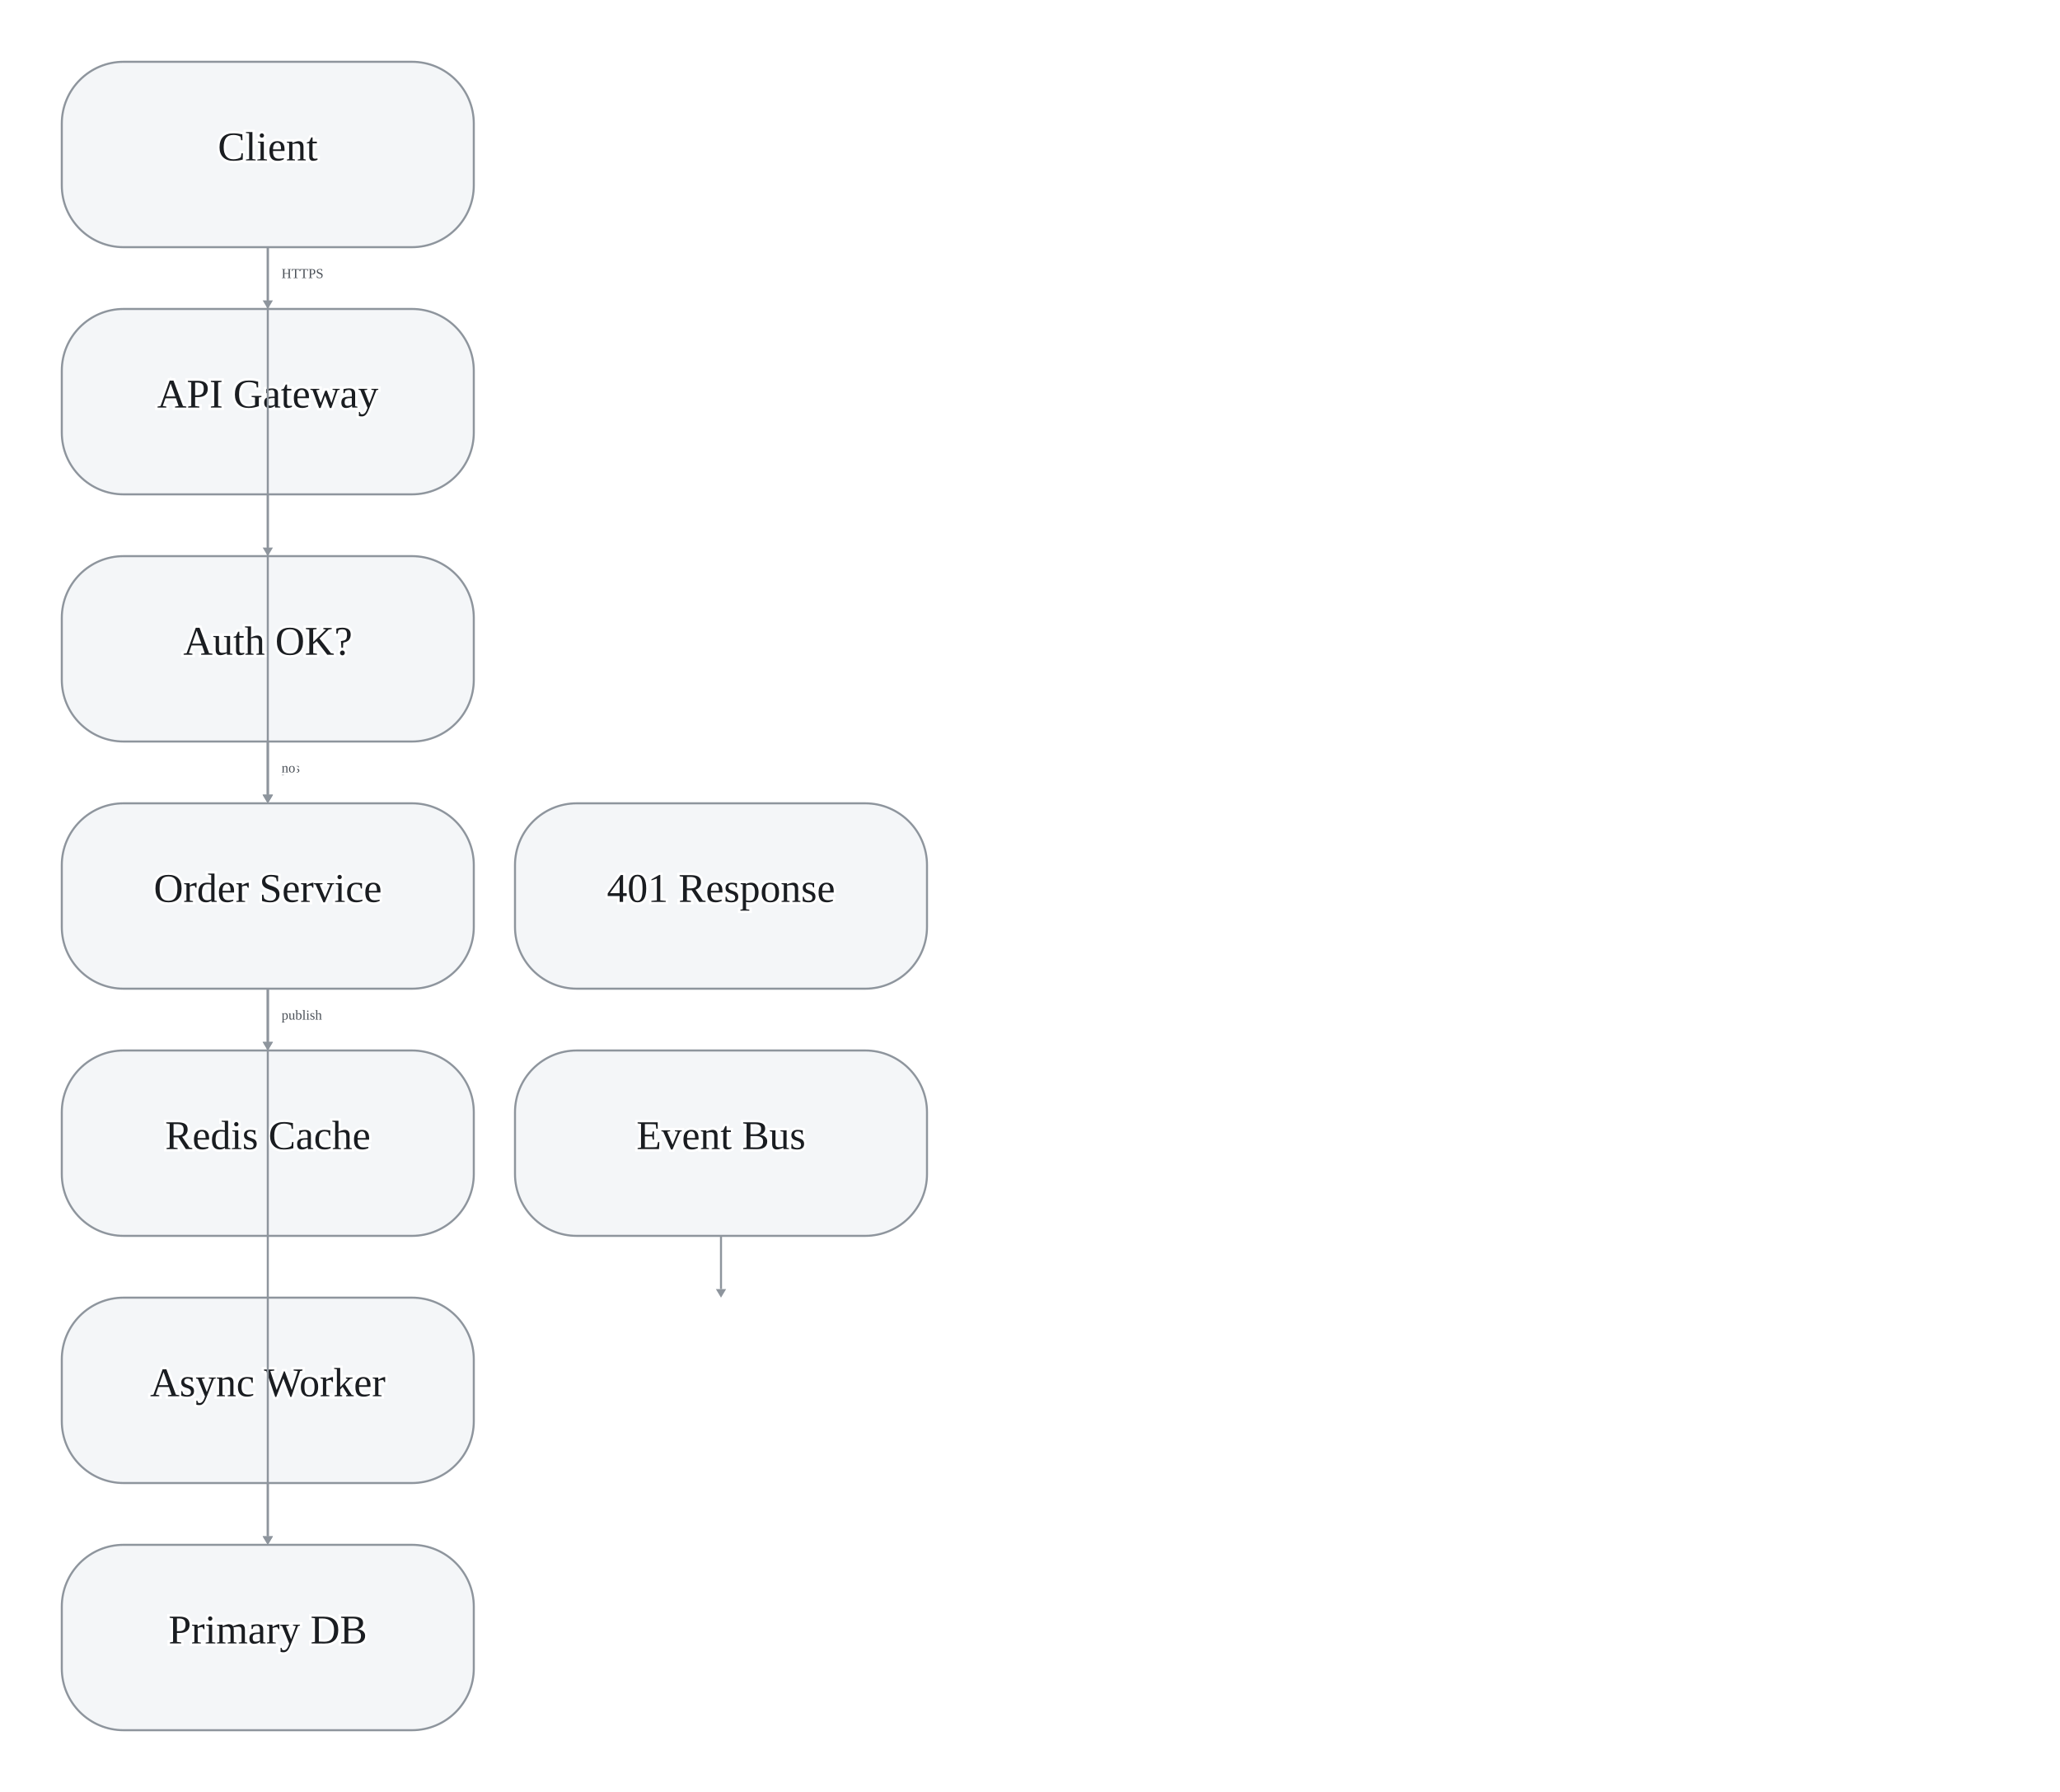
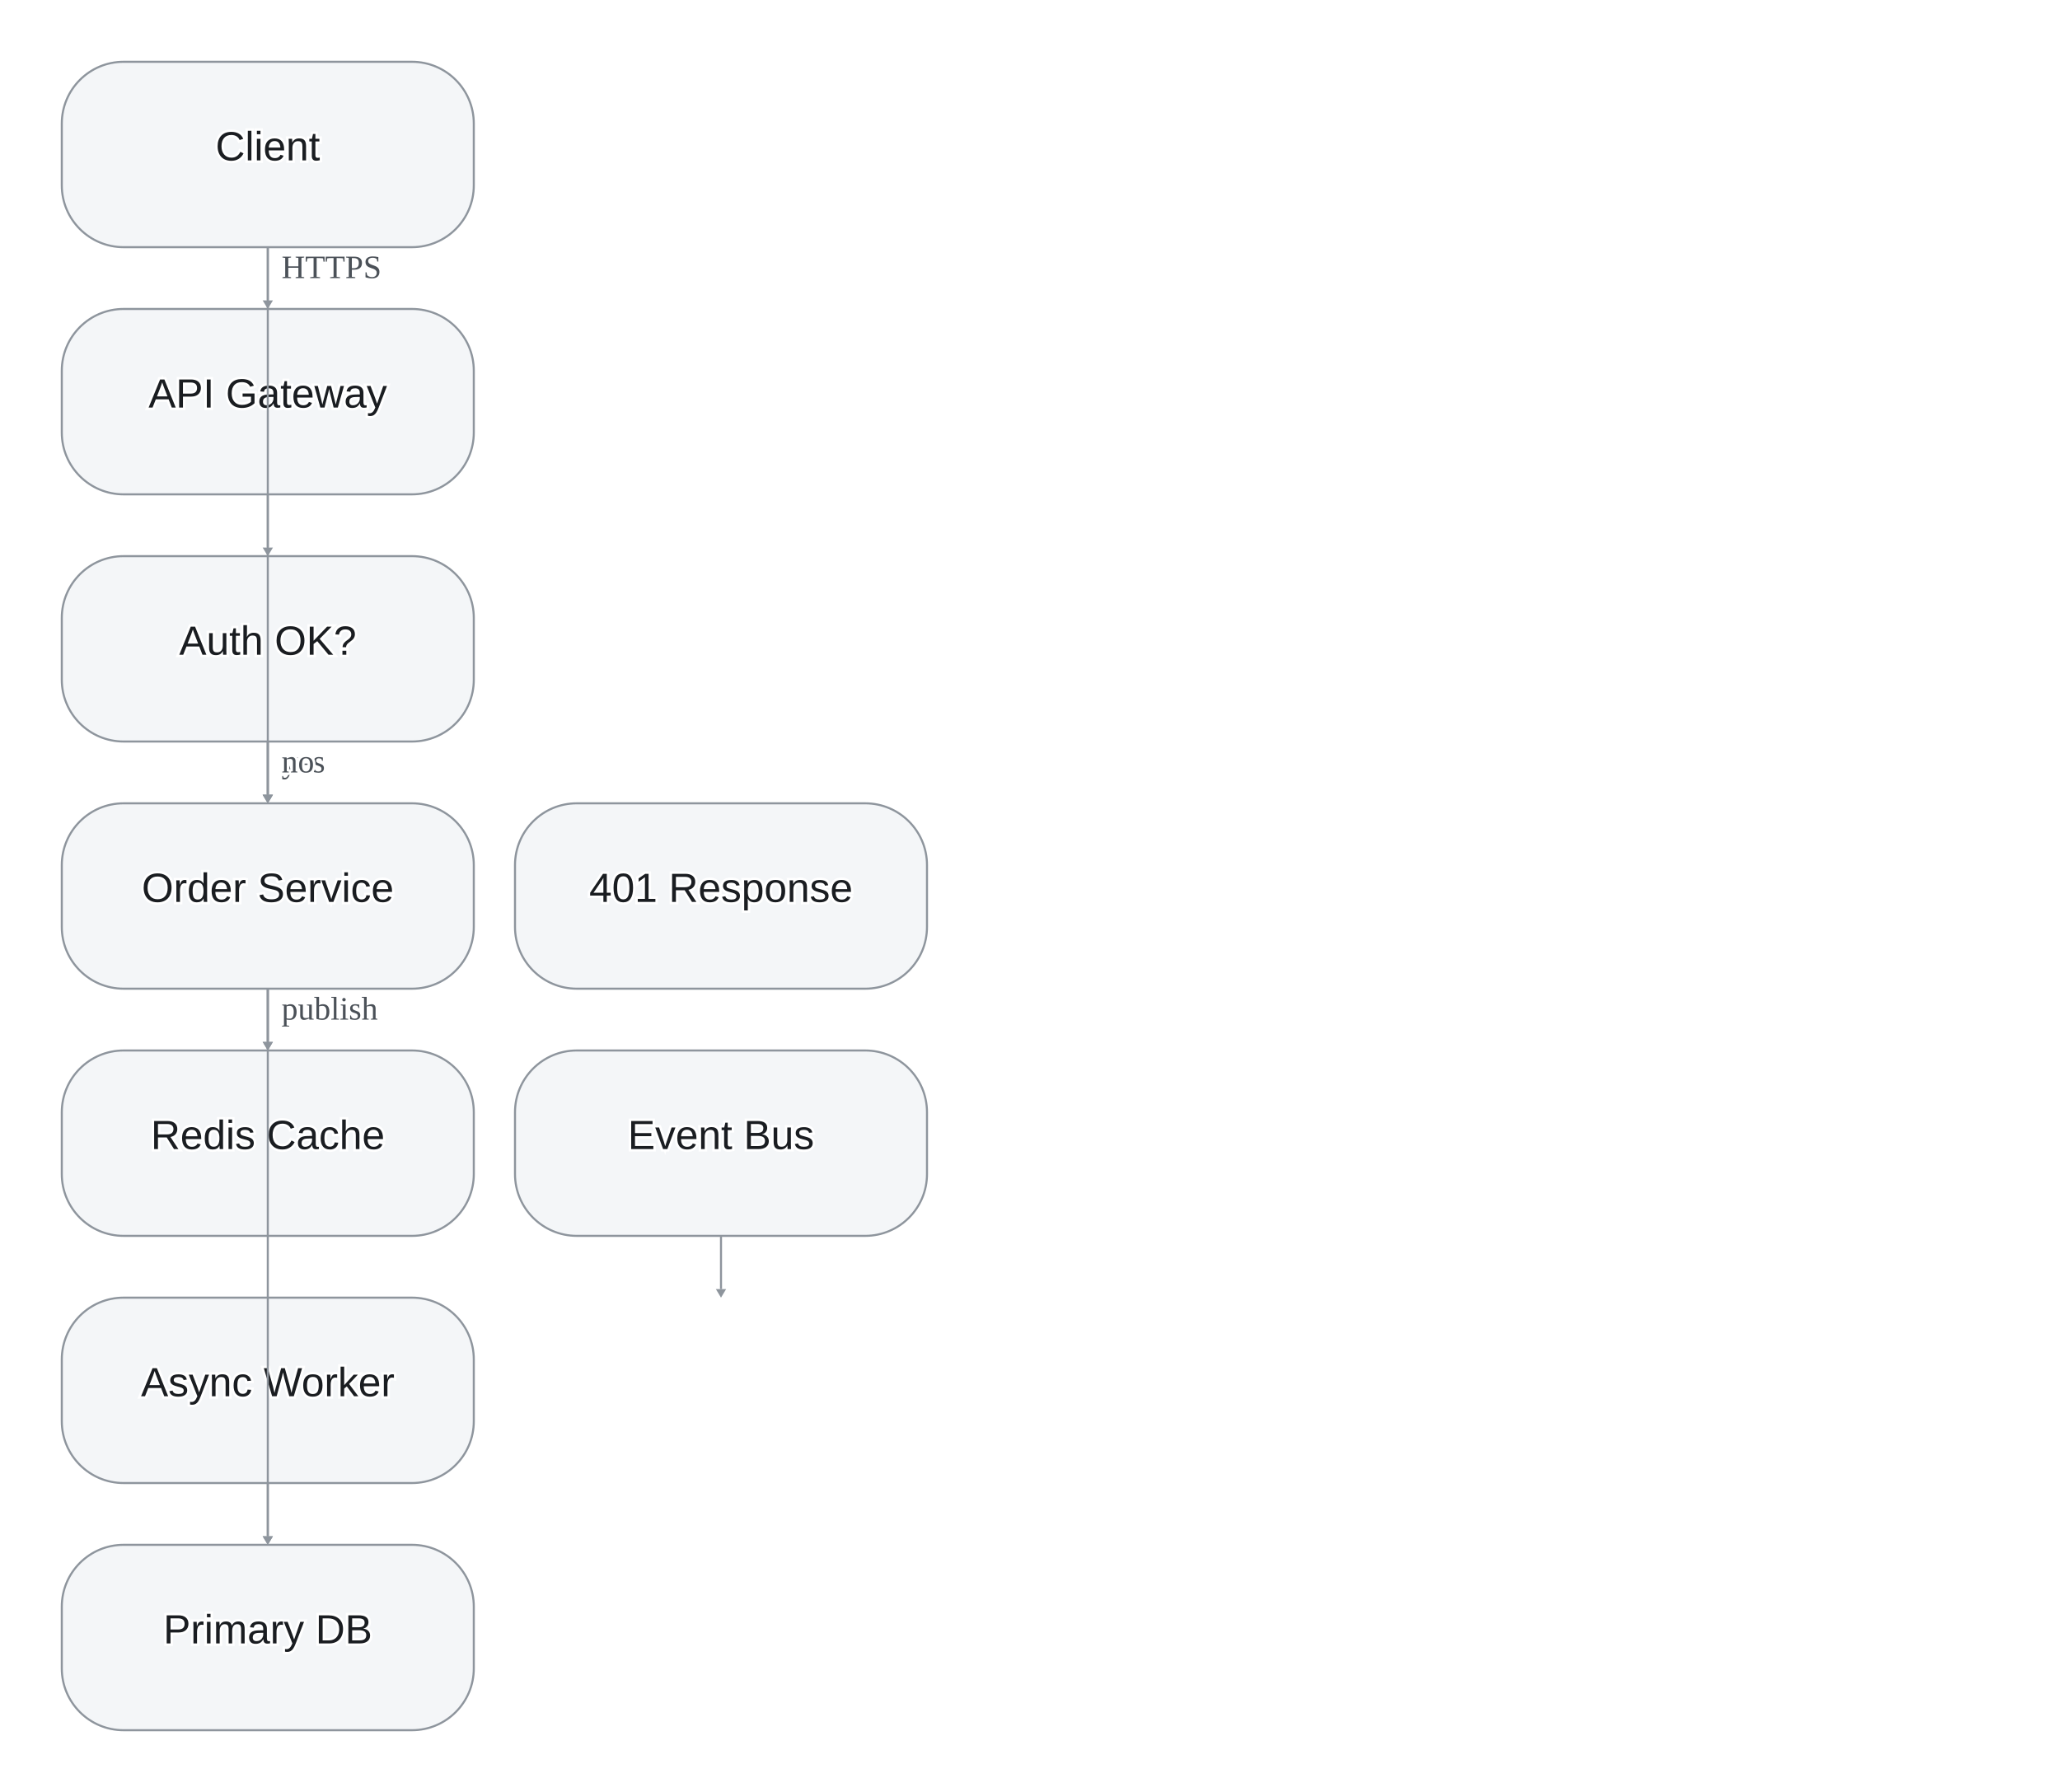
<svg xmlns="http://www.w3.org/2000/svg" width="1200.00" height="1044.00" viewBox="0 0 1200.00 1044.00">
  <rect x="0" y="0" width="1200.00" height="1044.00" fill="#FFFFFF" />
  <rect x="36.00" y="36.00" width="240.00" height="108.00" rx="36.00" ry="36.00" fill="#F4F6F8" stroke="#8E959D" stroke-width="1.20" />
-   <text x="156.00" y="93.45" font-size="23.81" fill="#1A1D21" text-anchor="middle" paint-order="stroke" stroke="#FFFFFF" stroke-width="2.86">Client</text>
+   <text x="156.00" y="93.45" font-size="23.81" font-family="Arial, DejaVu Sans, SimHei, Noto Sans CJK SC" fill="#1A1D21" text-anchor="middle" paint-order="stroke" stroke="#FFFFFF" stroke-width="2.86">Client</text>
  <rect x="36.00" y="180.00" width="240.00" height="108.00" rx="36.00" ry="36.00" fill="#F4F6F8" stroke="#8E959D" stroke-width="1.20" />
-   <text x="156.00" y="237.45" font-size="23.81" fill="#1A1D21" text-anchor="middle" paint-order="stroke" stroke="#FFFFFF" stroke-width="2.86">API Gateway</text>
+   <text x="156.00" y="237.45" font-size="23.81" font-family="Arial, DejaVu Sans, SimHei, Noto Sans CJK SC" fill="#1A1D21" text-anchor="middle" paint-order="stroke" stroke="#FFFFFF" stroke-width="2.86">API Gateway</text>
  <rect x="36.00" y="324.00" width="240.00" height="108.00" rx="36.00" ry="36.00" fill="#F4F6F8" stroke="#8E959D" stroke-width="1.20" />
-   <text x="156.00" y="381.45" font-size="23.81" fill="#1A1D21" text-anchor="middle" paint-order="stroke" stroke="#FFFFFF" stroke-width="2.86">Auth OK?</text>
+   <text x="156.00" y="381.45" font-size="23.81" font-family="Arial, DejaVu Sans, SimHei, Noto Sans CJK SC" fill="#1A1D21" text-anchor="middle" paint-order="stroke" stroke="#FFFFFF" stroke-width="2.86">Auth OK?</text>
  <rect x="36.00" y="468.00" width="240.00" height="108.00" rx="36.00" ry="36.00" fill="#F4F6F8" stroke="#8E959D" stroke-width="1.20" />
-   <text x="156.00" y="525.45" font-size="23.81" fill="#1A1D21" text-anchor="middle" paint-order="stroke" stroke="#FFFFFF" stroke-width="2.86">Order Service</text>
+   <text x="156.00" y="525.45" font-size="23.81" font-family="Arial, DejaVu Sans, SimHei, Noto Sans CJK SC" fill="#1A1D21" text-anchor="middle" paint-order="stroke" stroke="#FFFFFF" stroke-width="2.86">Order Service</text>
  <rect x="300.00" y="468.00" width="240.00" height="108.00" rx="36.00" ry="36.00" fill="#F4F6F8" stroke="#8E959D" stroke-width="1.20" />
-   <text x="420.00" y="525.45" font-size="23.81" fill="#1A1D21" text-anchor="middle" paint-order="stroke" stroke="#FFFFFF" stroke-width="2.86">401 Response</text>
+   <text x="420.00" y="525.45" font-size="23.81" font-family="Arial, DejaVu Sans, SimHei, Noto Sans CJK SC" fill="#1A1D21" text-anchor="middle" paint-order="stroke" stroke="#FFFFFF" stroke-width="2.86">401 Response</text>
  <rect x="36.00" y="612.00" width="240.00" height="108.00" rx="36.00" ry="36.00" fill="#F4F6F8" stroke="#8E959D" stroke-width="1.20" />
-   <text x="156.00" y="669.45" font-size="23.81" fill="#1A1D21" text-anchor="middle" paint-order="stroke" stroke="#FFFFFF" stroke-width="2.86">Redis Cache</text>
+   <text x="156.00" y="669.45" font-size="23.81" font-family="Arial, DejaVu Sans, SimHei, Noto Sans CJK SC" fill="#1A1D21" text-anchor="middle" paint-order="stroke" stroke="#FFFFFF" stroke-width="2.86">Redis Cache</text>
  <rect x="300.00" y="612.00" width="240.00" height="108.00" rx="36.00" ry="36.00" fill="#F4F6F8" stroke="#8E959D" stroke-width="1.20" />
-   <text x="420.00" y="669.45" font-size="23.81" fill="#1A1D21" text-anchor="middle" paint-order="stroke" stroke="#FFFFFF" stroke-width="2.86">Event Bus</text>
+   <text x="420.00" y="669.45" font-size="23.81" font-family="Arial, DejaVu Sans, SimHei, Noto Sans CJK SC" fill="#1A1D21" text-anchor="middle" paint-order="stroke" stroke="#FFFFFF" stroke-width="2.86">Event Bus</text>
  <rect x="36.00" y="756.00" width="240.00" height="108.00" rx="36.00" ry="36.00" fill="#F4F6F8" stroke="#8E959D" stroke-width="1.20" />
-   <text x="156.00" y="813.45" font-size="23.81" fill="#1A1D21" text-anchor="middle" paint-order="stroke" stroke="#FFFFFF" stroke-width="2.86">Async Worker</text>
+   <text x="156.00" y="813.45" font-size="23.81" font-family="Arial, DejaVu Sans, SimHei, Noto Sans CJK SC" fill="#1A1D21" text-anchor="middle" paint-order="stroke" stroke="#FFFFFF" stroke-width="2.86">Async Worker</text>
  <rect x="36.00" y="900.00" width="240.00" height="108.00" rx="36.00" ry="36.00" fill="#F4F6F8" stroke="#8E959D" stroke-width="1.20" />
-   <text x="156.00" y="957.45" font-size="23.81" fill="#1A1D21" text-anchor="middle" paint-order="stroke" stroke="#FFFFFF" stroke-width="2.86">Primary DB</text>
+   <text x="156.00" y="957.45" font-size="23.81" font-family="Arial, DejaVu Sans, SimHei, Noto Sans CJK SC" fill="#1A1D21" text-anchor="middle" paint-order="stroke" stroke="#FFFFFF" stroke-width="2.86">Primary DB</text>
  <line x1="156.00" y1="144.00" x2="156.00" y2="175.00" stroke="#8E959D" stroke-width="1.20" />
  <path d="M 156.00 180.00 l -3.00 -5.00 l 6.00 0 Z" fill="#8E959D" />
-   <text x="164.00" y="162.00" font-size="8.00" fill="#4B5158" paint-order="stroke" stroke="#FFFFFF" stroke-width="3">HTTPS</text>
+   <text x="164.00" y="162.00" font-size="19.05" font-family="Times New Roman, DejaVu Serif, SimSun, Noto Serif CJK SC" fill="#4B5158" paint-order="stroke" stroke="#FFFFFF" stroke-width="3">HTTPS</text>
  <line x1="156.00" y1="288.00" x2="156.00" y2="319.00" stroke="#8E959D" stroke-width="1.20" />
  <path d="M 156.00 324.00 l -3.00 -5.00 l 6.00 0 Z" fill="#8E959D" />
  <line x1="156.00" y1="432.00" x2="156.00" y2="463.00" stroke="#8E959D" stroke-width="1.20" />
  <path d="M 156.00 468.00 l -3.00 -5.00 l 6.00 0 Z" fill="#8E959D" />
-   <text x="164.00" y="450.00" font-size="8.00" fill="#4B5158" paint-order="stroke" stroke="#FFFFFF" stroke-width="3">yes</text>
+   <text x="164.00" y="450.00" font-size="19.05" font-family="Times New Roman, DejaVu Serif, SimSun, Noto Serif CJK SC" fill="#4B5158" paint-order="stroke" stroke="#FFFFFF" stroke-width="3">yes</text>
  <line x1="156.00" y1="432.00" x2="156.00" y2="463.00" stroke="#8E959D" stroke-width="1.20" />
  <path d="M 156.00 468.00 l -3.00 -5.00 l 6.00 0 Z" fill="#8E959D" />
-   <text x="164.00" y="450.00" font-size="8.00" fill="#4B5158" paint-order="stroke" stroke="#FFFFFF" stroke-width="3">no</text>
+   <text x="164.00" y="450.00" font-size="19.05" font-family="Times New Roman, DejaVu Serif, SimSun, Noto Serif CJK SC" fill="#4B5158" paint-order="stroke" stroke="#FFFFFF" stroke-width="3">no</text>
  <line x1="156.00" y1="576.00" x2="156.00" y2="895.00" stroke="#8E959D" stroke-width="1.20" />
  <path d="M 156.00 900.00 l -3.00 -5.00 l 6.00 0 Z" fill="#8E959D" />
  <line x1="156.00" y1="576.00" x2="156.00" y2="607.00" stroke="#8E959D" stroke-width="1.20" />
  <path d="M 156.00 612.00 l -3.00 -5.00 l 6.00 0 Z" fill="#8E959D" />
  <line x1="156.00" y1="576.00" x2="156.00" y2="607.00" stroke="#8E959D" stroke-width="1.20" />
  <path d="M 156.00 612.00 l -3.00 -5.00 l 6.00 0 Z" fill="#8E959D" />
-   <text x="164.00" y="594.00" font-size="8.00" fill="#4B5158" paint-order="stroke" stroke="#FFFFFF" stroke-width="3">publish</text>
+   <text x="164.00" y="594.00" font-size="19.05" font-family="Times New Roman, DejaVu Serif, SimSun, Noto Serif CJK SC" fill="#4B5158" paint-order="stroke" stroke="#FFFFFF" stroke-width="3">publish</text>
  <line x1="420.00" y1="720.00" x2="420.00" y2="751.00" stroke="#8E959D" stroke-width="1.20" />
  <path d="M 420.00 756.00 l -3.00 -5.00 l 6.00 0 Z" fill="#8E959D" />
  <line x1="156.00" y1="864.00" x2="156.00" y2="895.00" stroke="#8E959D" stroke-width="1.20" />
  <path d="M 156.00 900.00 l -3.00 -5.00 l 6.00 0 Z" fill="#8E959D" />
  <line x1="156.00" y1="144.00" x2="156.00" y2="463.00" stroke="#8E959D" stroke-width="1.20" />
  <path d="M 156.00 468.00 l -3.00 -5.00 l 6.00 0 Z" fill="#8E959D" />
</svg>
